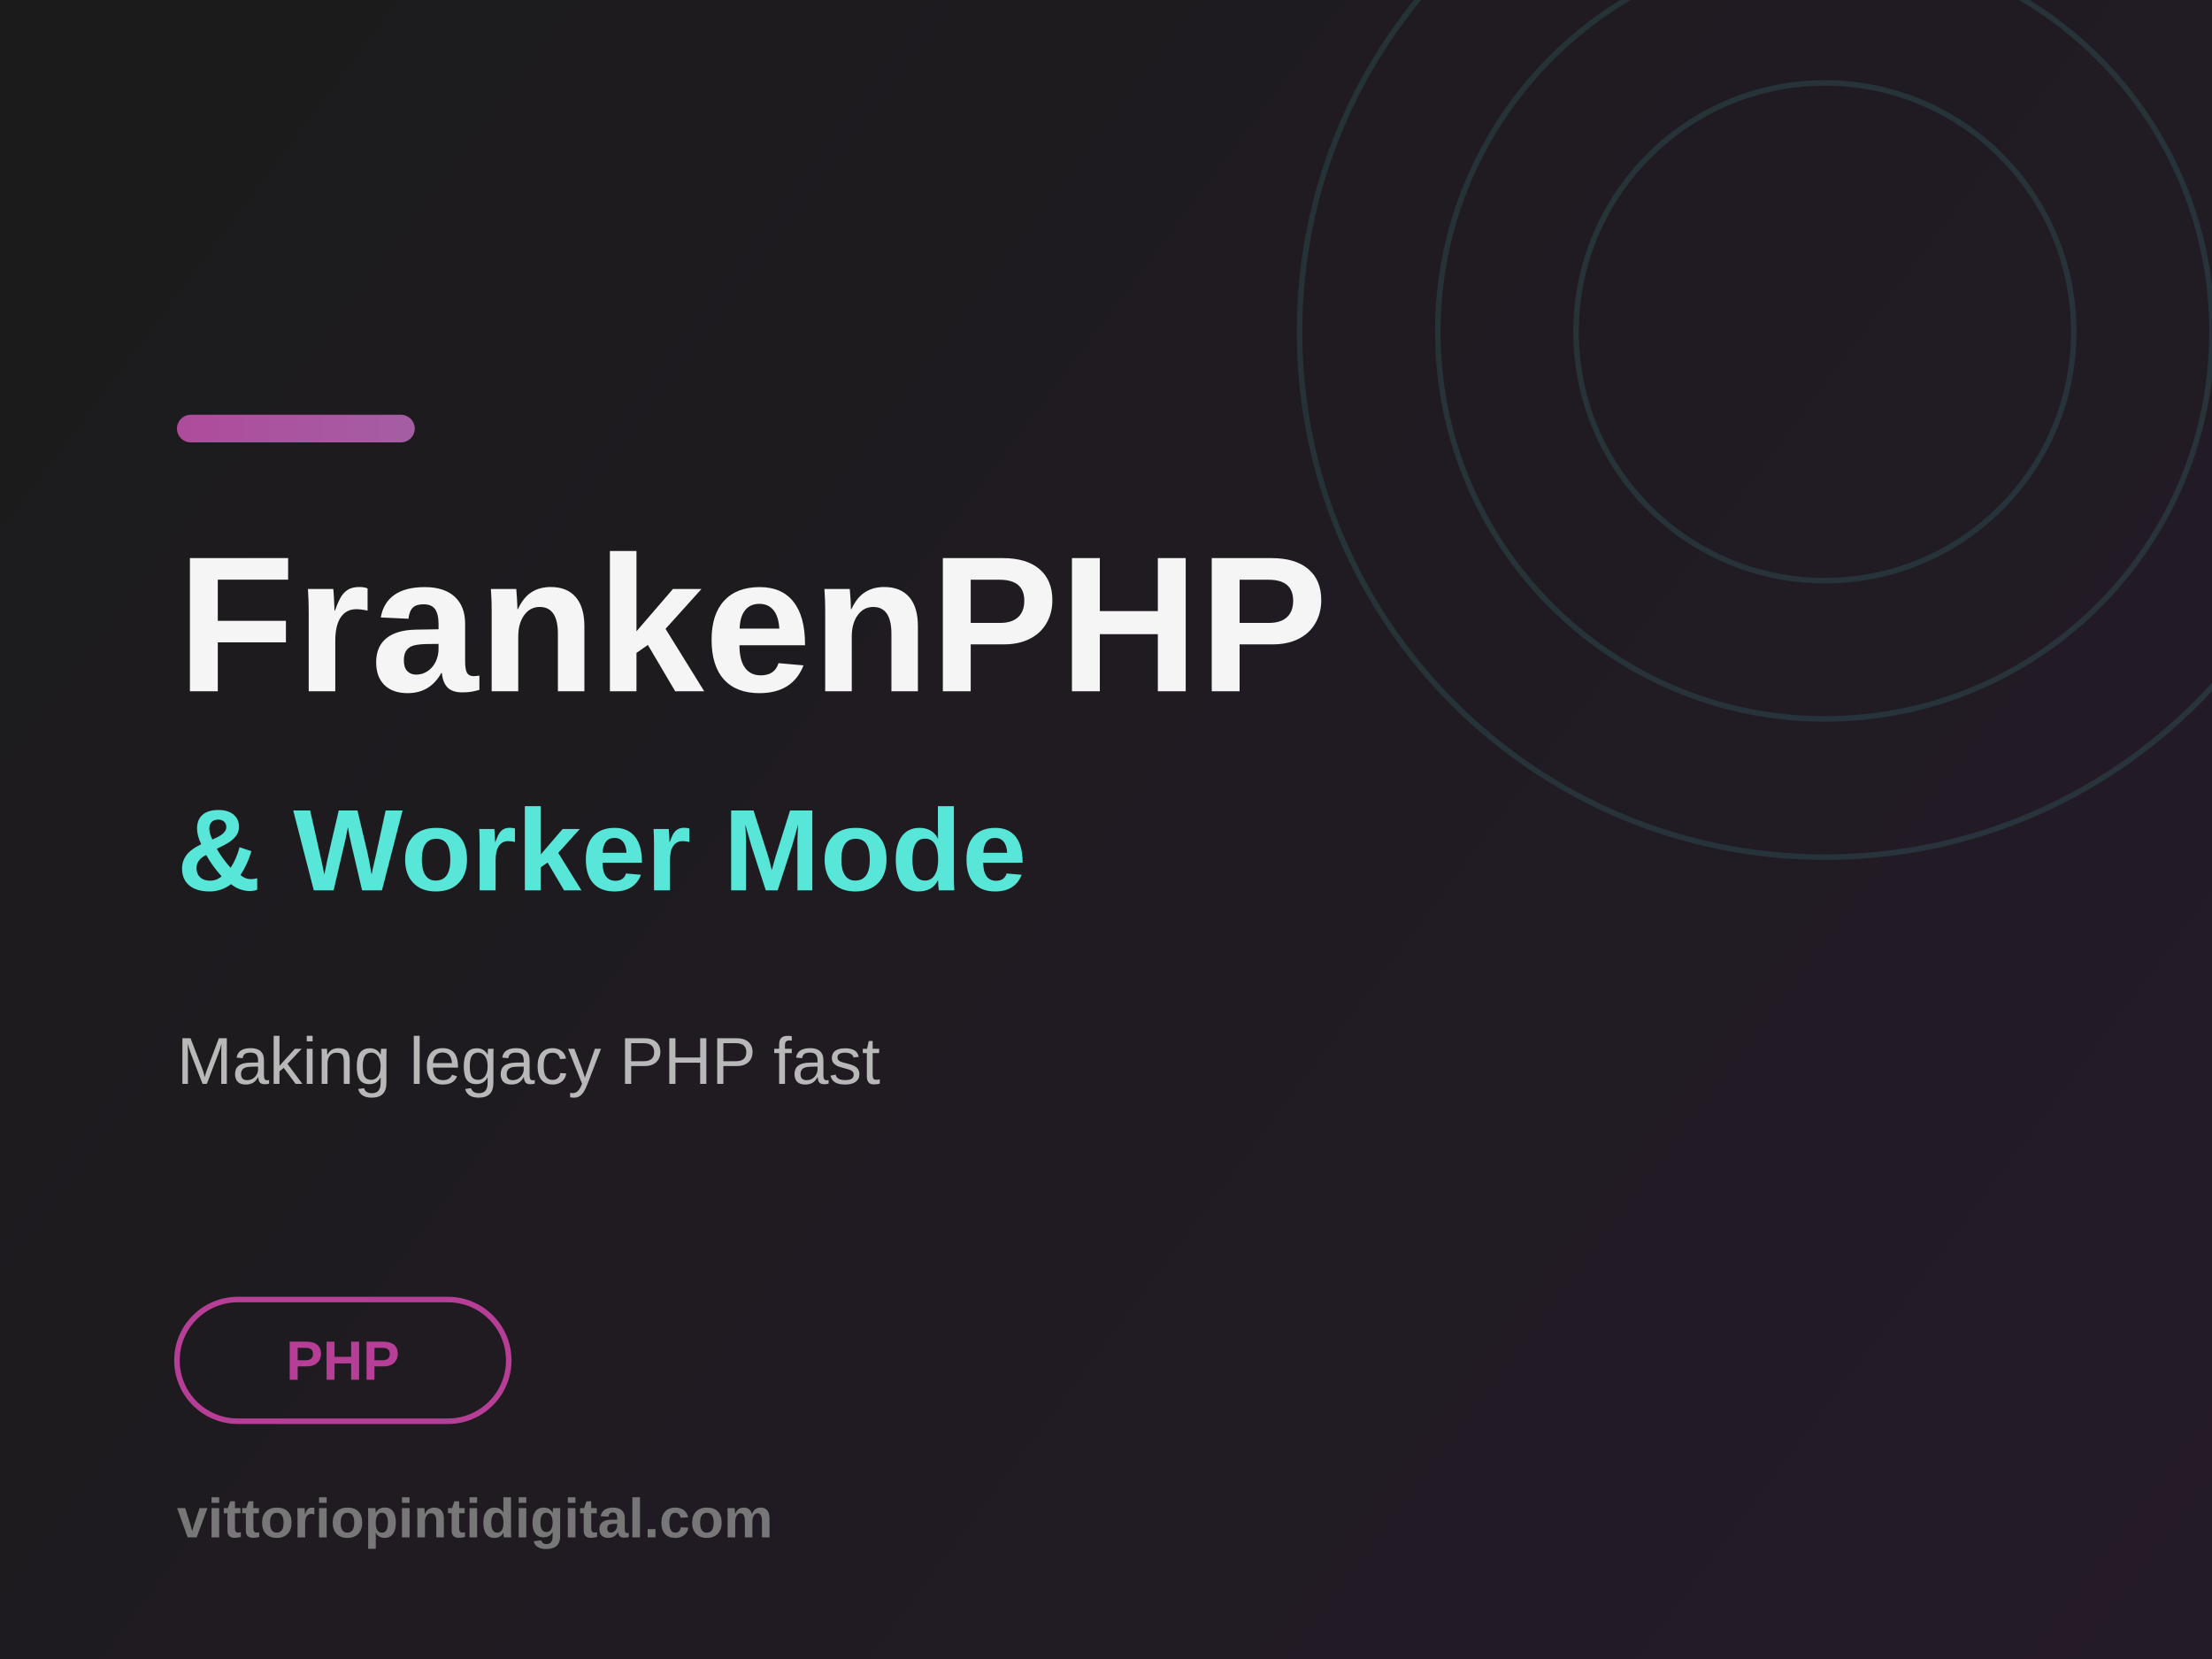
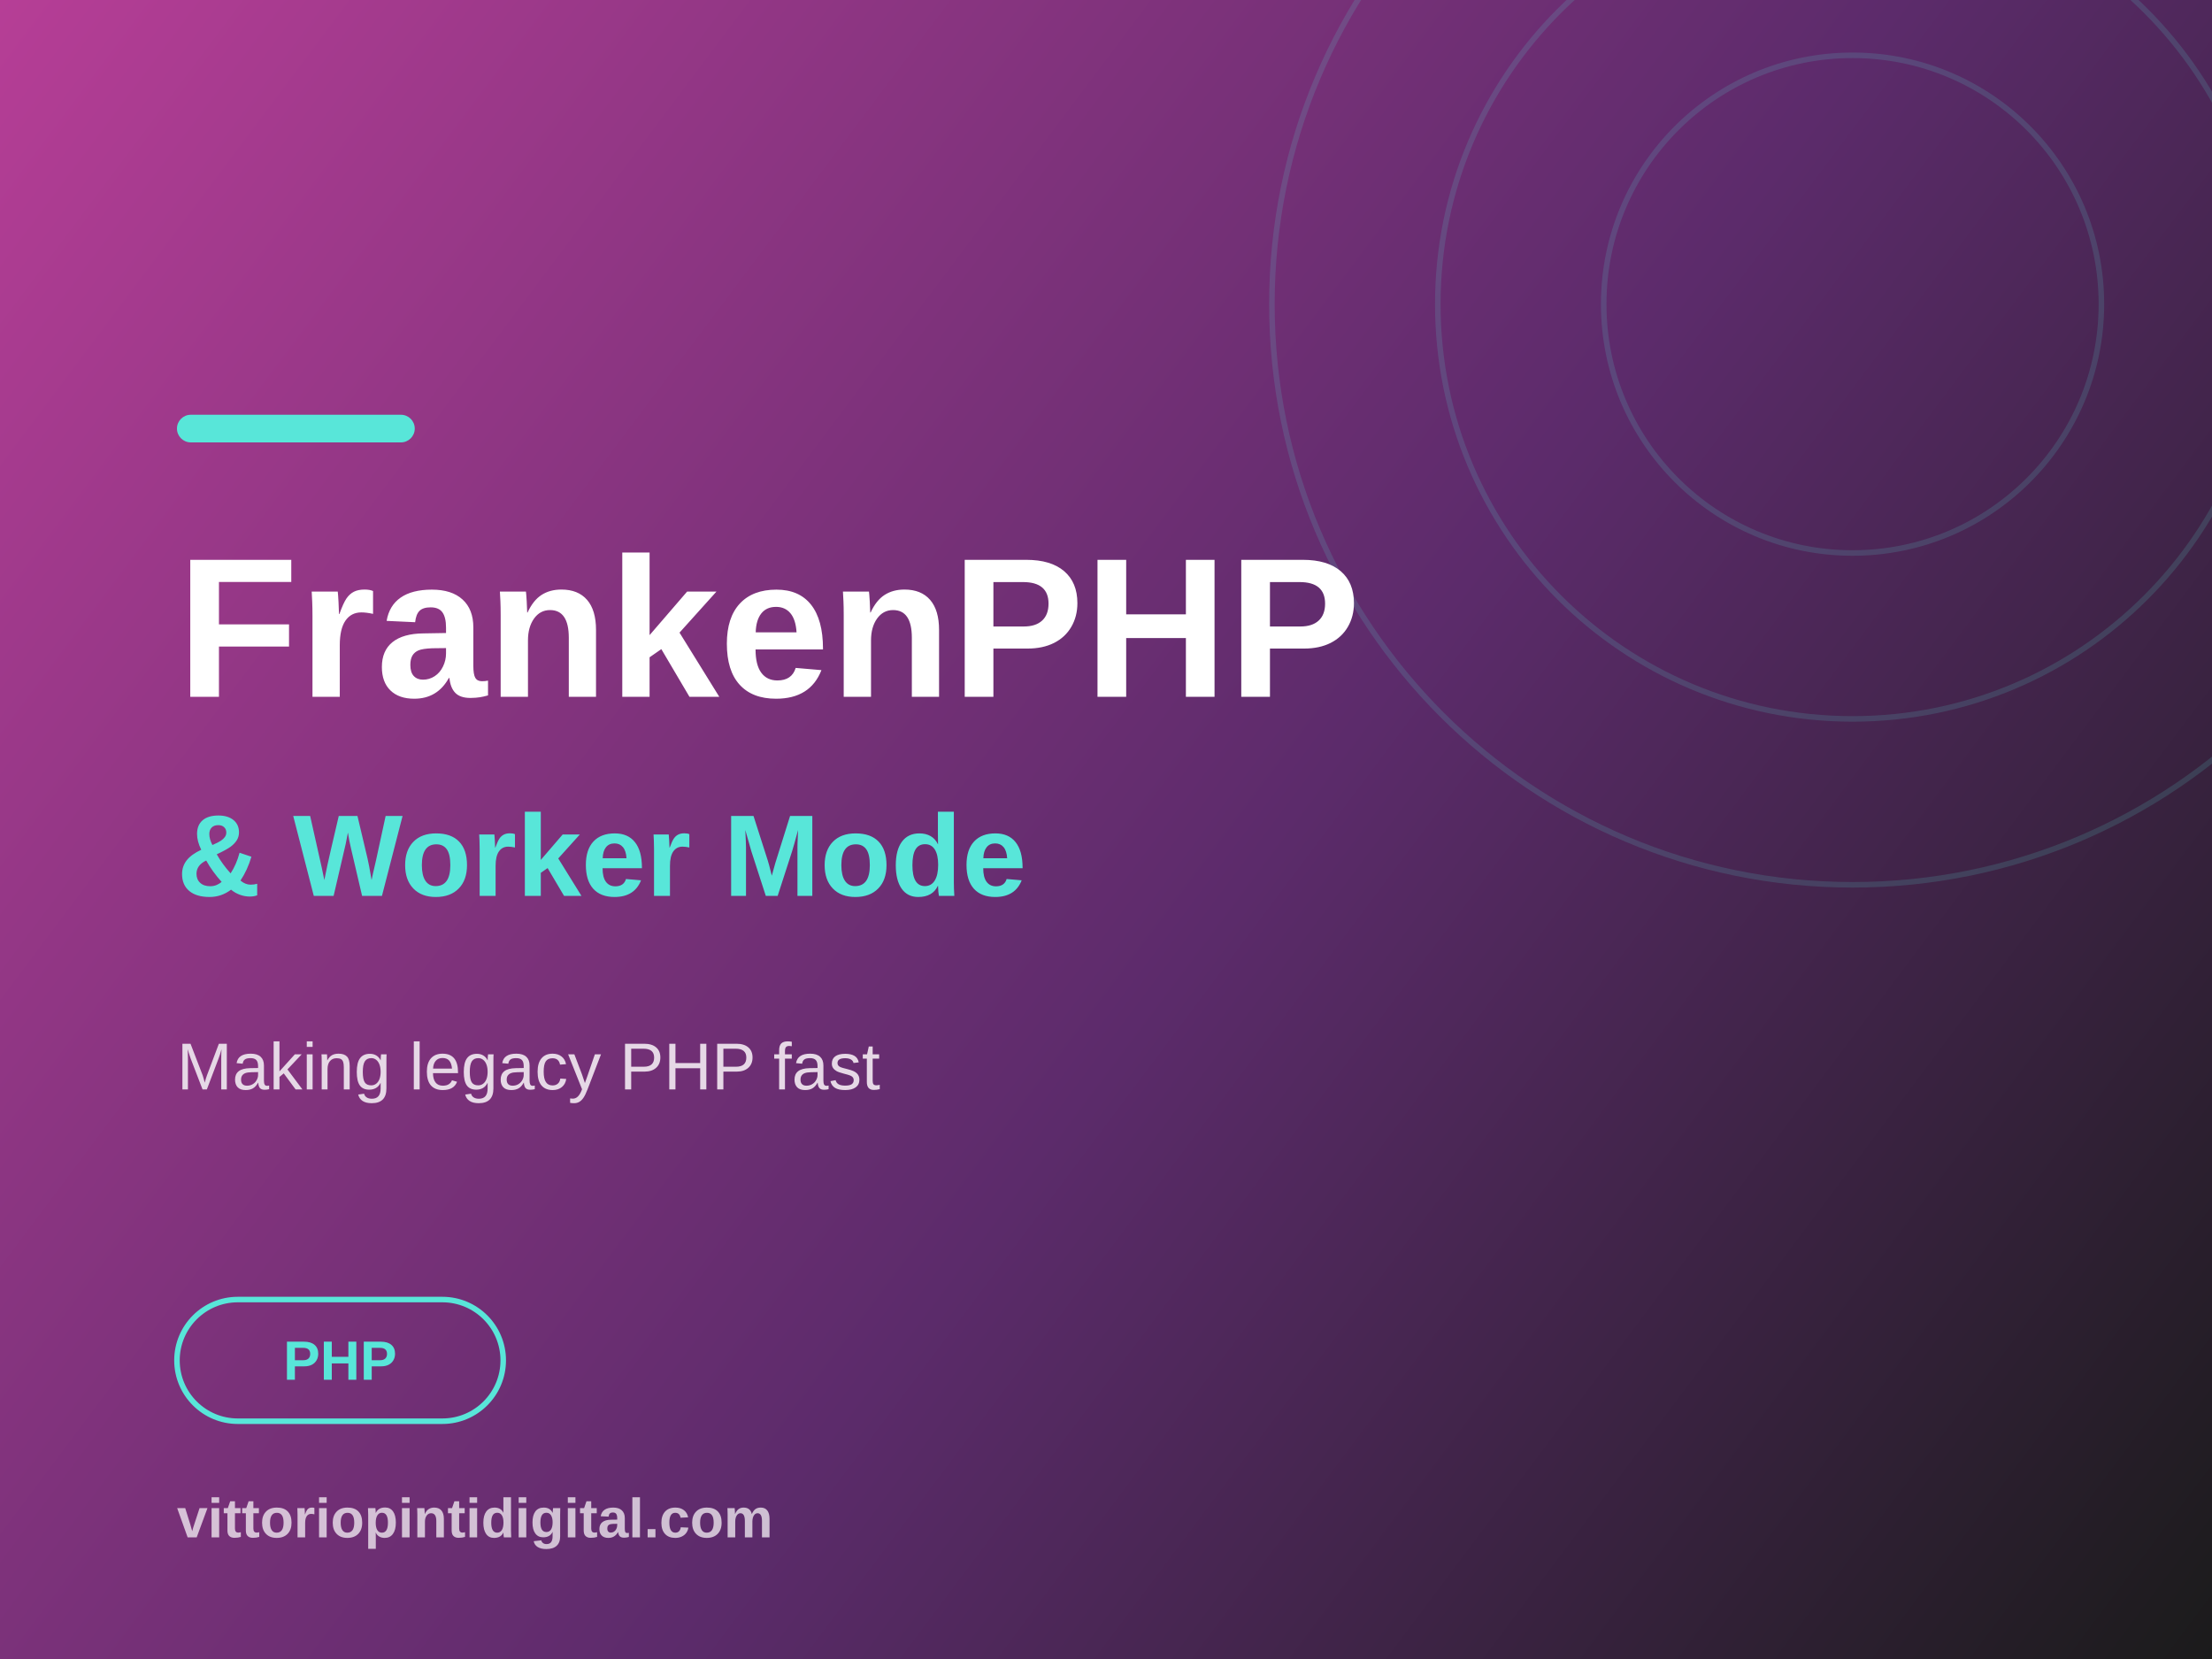
<svg xmlns="http://www.w3.org/2000/svg" width="800" height="600" viewBox="0 0 800 600" fill="none" role="img" aria-label="FrankenPHP and Worker Mode">
  <defs>
    <linearGradient id="bg" x1="0" y1="0" x2="800" y2="600" gradientUnits="userSpaceOnUse">
-       <stop offset="0" stop-color="#1b1b1b" />
-       <stop offset="1" stop-color="#241b28" />
-     </linearGradient>
-     <linearGradient id="accent" x1="0" y1="0" x2="800" y2="0" gradientUnits="userSpaceOnUse">
      <stop offset="0" stop-color="#B63E96" />
-       <stop offset="1" stop-color="#58E6D9" />
+       <stop offset="0.55" stop-color="#5c2b6b" />
+       <stop offset="1" stop-color="#1b1b1b" />
    </linearGradient>
  </defs>
  <rect width="800" height="600" fill="url(#bg)" />
-   <g opacity="0.12" stroke="#58E6D9" stroke-width="2">
-     <circle cx="660" cy="120" r="90" />
-     <circle cx="660" cy="120" r="140" />
-     <circle cx="660" cy="120" r="190" />
+   <g opacity="0.15" stroke="#58E6D9" stroke-width="2">
+     <circle cx="670" cy="110" r="90" />
+     <circle cx="670" cy="110" r="150" />
+     <circle cx="670" cy="110" r="210" />
  </g>
-   <rect x="64" y="150" width="86" height="10" rx="5" fill="url(#accent)" />
-   <text x="64" y="250" font-family="Montserrat, Arial, sans-serif" font-size="70" font-weight="800" fill="#f5f5f5">FrankenPHP</text>
-   <text x="64" y="322" font-family="Montserrat, Arial, sans-serif" font-size="42" font-weight="600" fill="#58E6D9">&amp; Worker Mode</text>
-   <text x="64" y="392" font-family="Montserrat, Arial, sans-serif" font-size="24" font-weight="500" fill="#b8b8b8">Making legacy PHP fast</text>
+   <rect x="64" y="150" width="86" height="10" rx="5" fill="#58E6D9" />
+   <text x="64" y="252" font-family="Montserrat, Arial, sans-serif" font-size="72" font-weight="800" fill="#ffffff">FrankenPHP</text>
+   <text x="64" y="324" font-family="Montserrat, Arial, sans-serif" font-size="42" font-weight="600" fill="#58E6D9">&amp; Worker Mode</text>
+   <text x="64" y="394" font-family="Montserrat, Arial, sans-serif" font-size="24" font-weight="500" fill="#e6d8e6">Making legacy PHP fast</text>
  <g transform="translate(64, 470)">
-     <rect width="120" height="44" rx="22" fill="none" stroke="#B63E96" stroke-width="2" />
-     <text x="60" y="29" text-anchor="middle" font-family="Montserrat, Arial, sans-serif" font-size="20" font-weight="700" fill="#B63E96">PHP</text>
+     <rect width="118" height="44" rx="22" fill="none" stroke="#58E6D9" stroke-width="2" />
+     <text x="59" y="29" text-anchor="middle" font-family="Montserrat, Arial, sans-serif" font-size="20" font-weight="700" fill="#58E6D9">PHP</text>
  </g>
-   <text x="64" y="556" font-family="Montserrat, Arial, sans-serif" font-size="20" font-weight="600" fill="#777">vittoriopintidigital.com</text>
+   <text x="64" y="556" font-family="Montserrat, Arial, sans-serif" font-size="20" font-weight="600" fill="#ffffff" opacity="0.7">vittoriopintidigital.com</text>
</svg>
